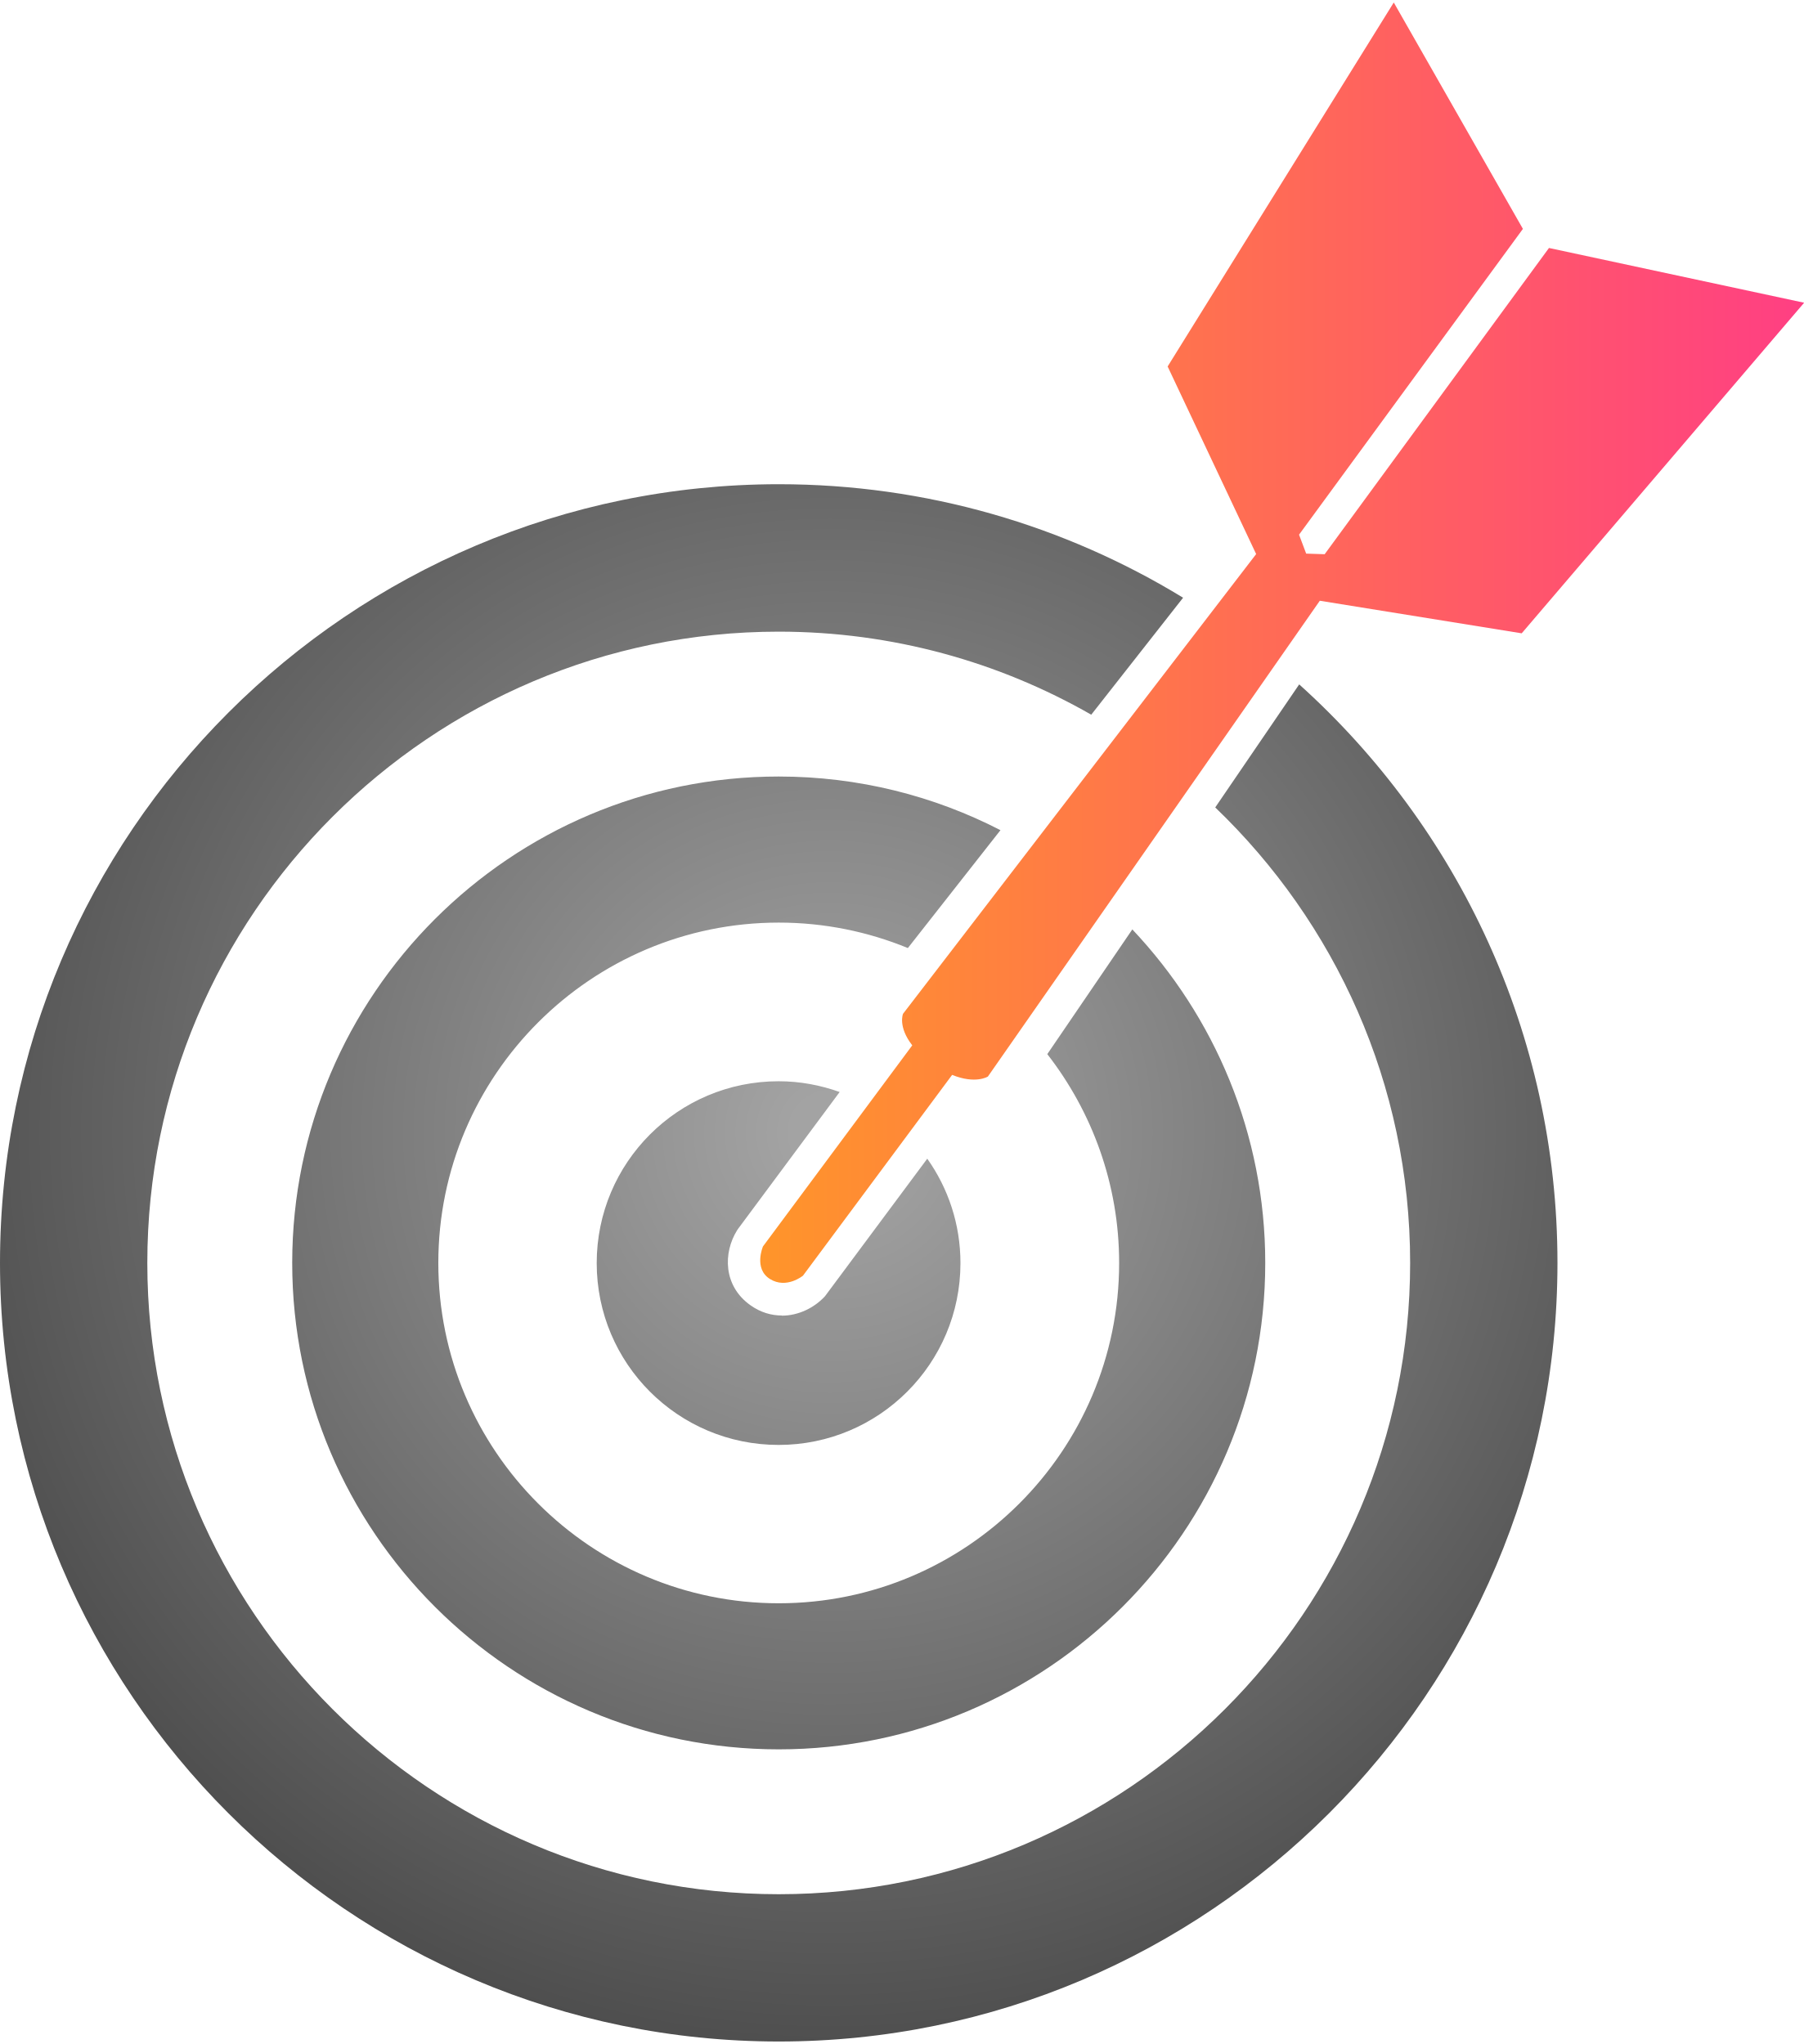
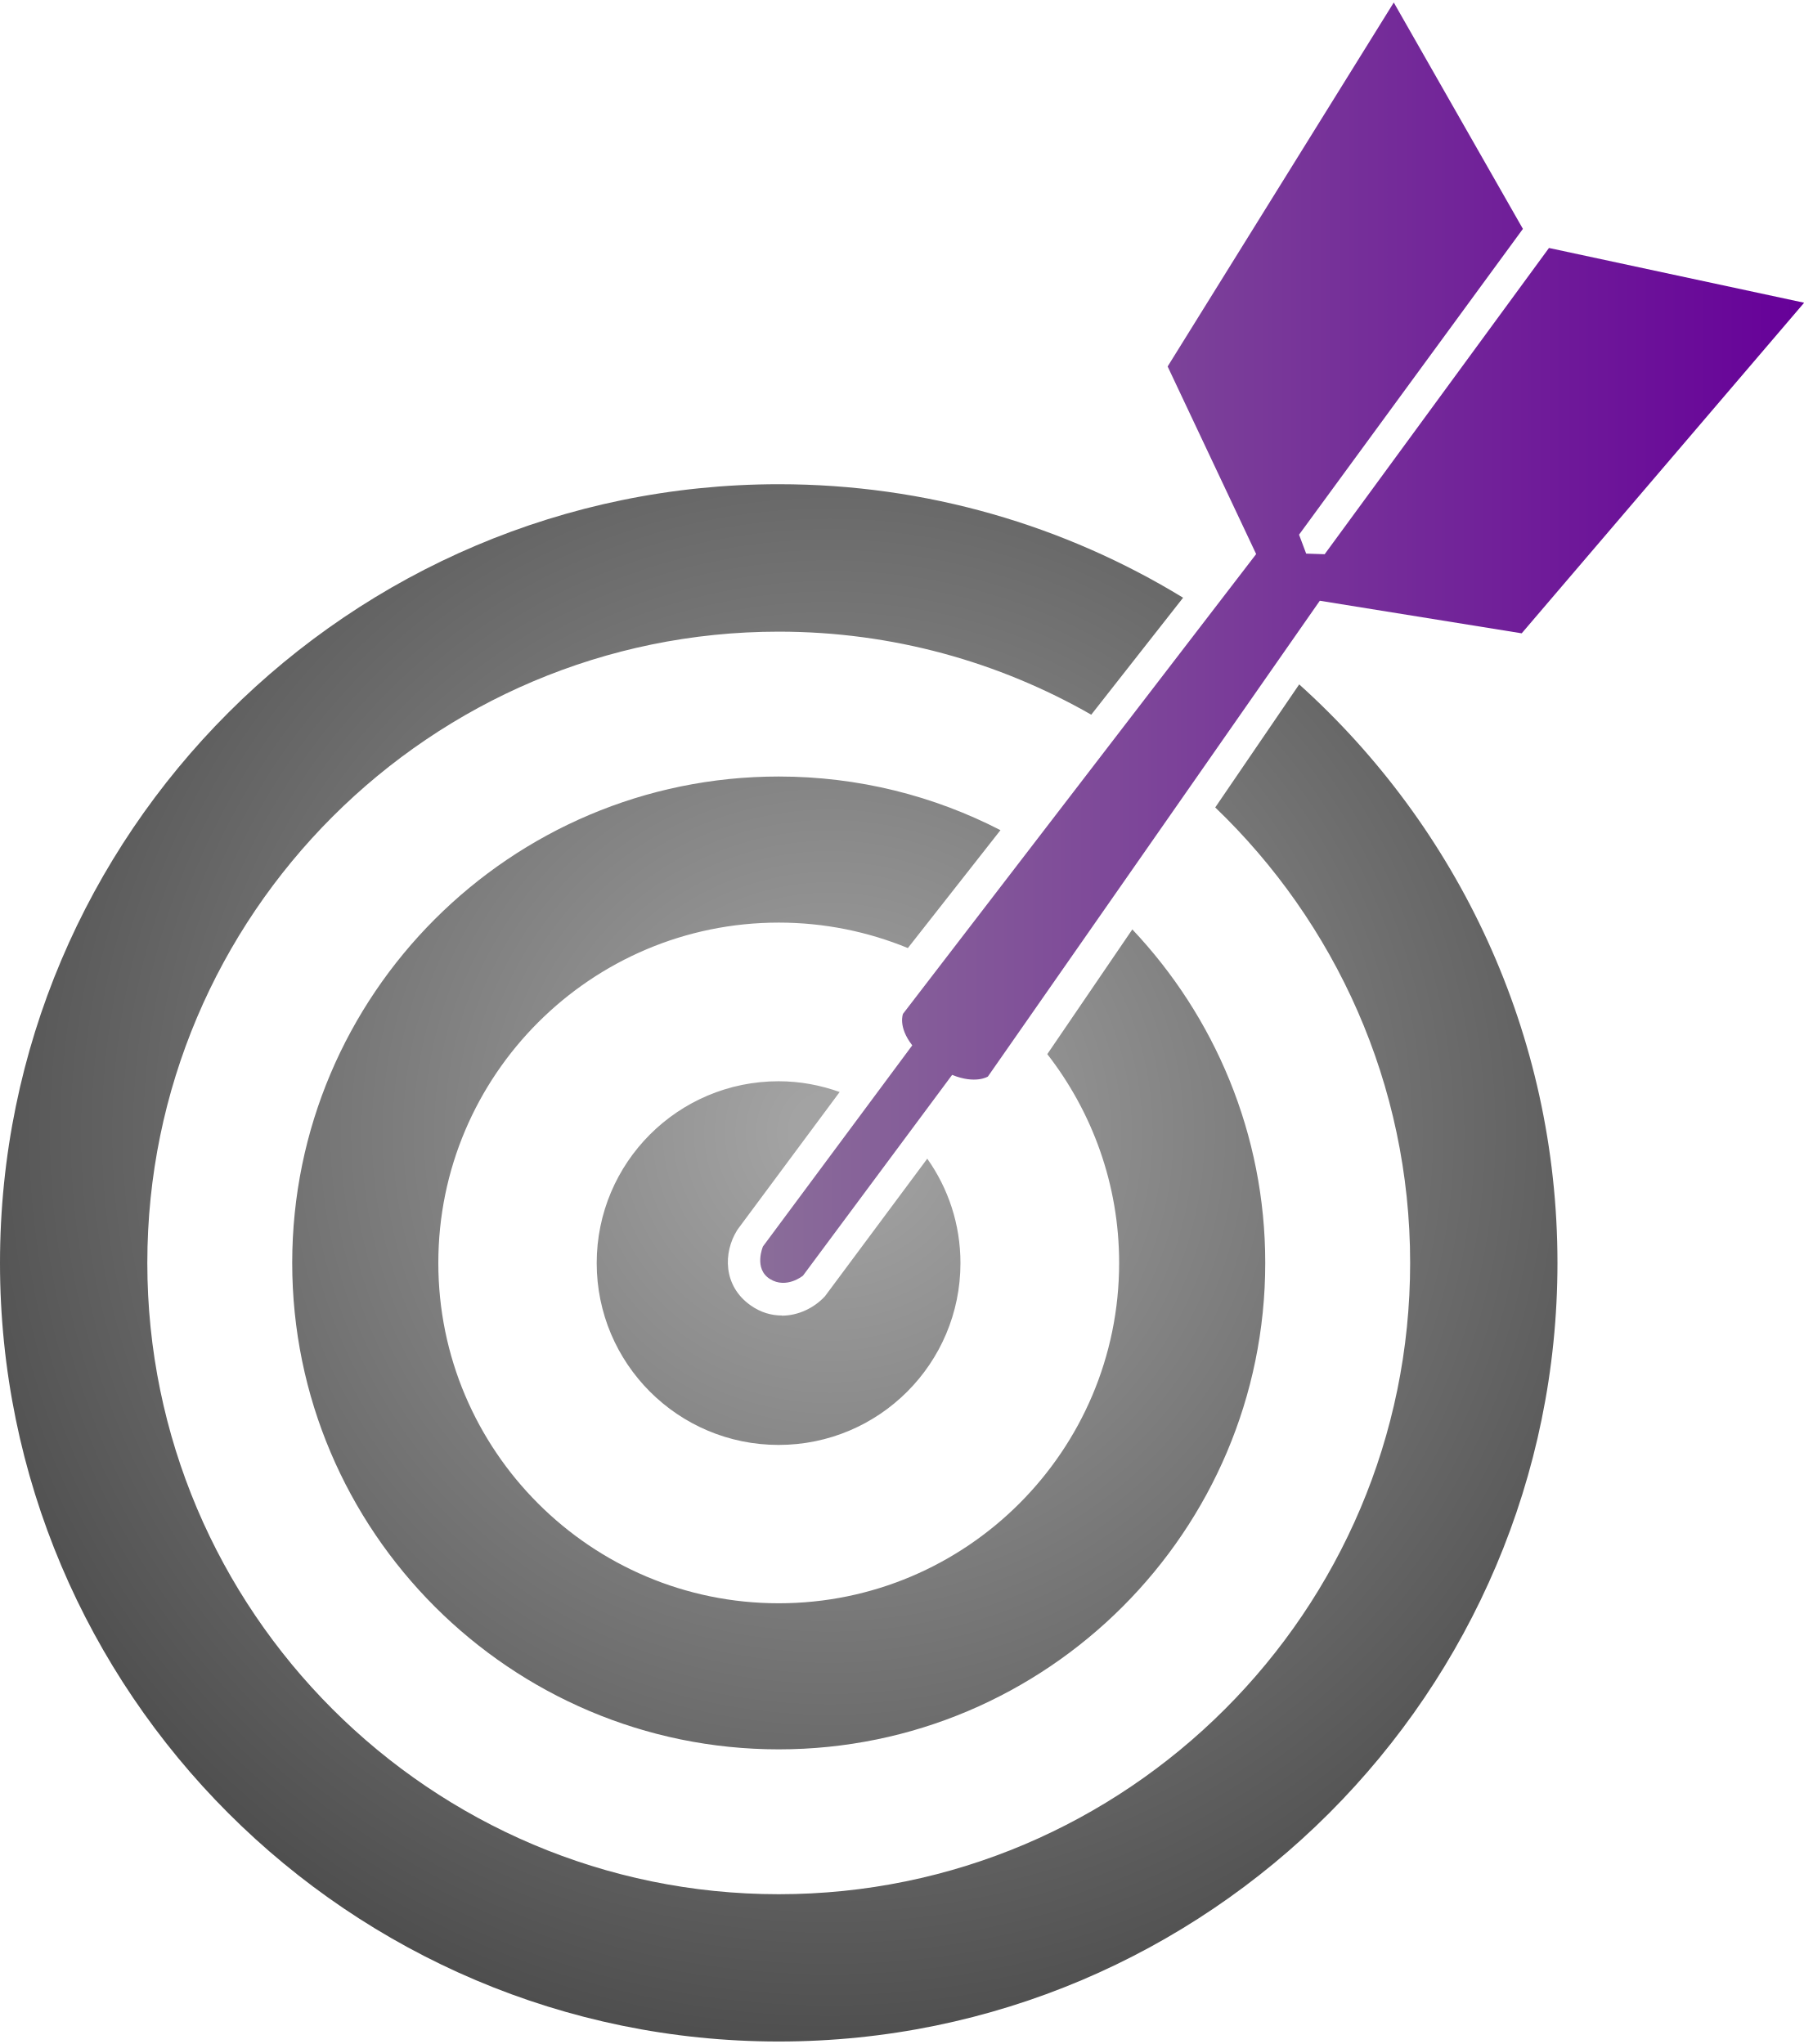
<svg xmlns="http://www.w3.org/2000/svg" id="b" width="1.65in" height="1.87in" viewBox="0 0 119.02 134.56">
  <defs>
    <radialGradient id="c" cx="51.47" cy="82.67" fx="51.47" fy="82.67" r="0" gradientUnits="userSpaceOnUse">
      <stop offset=".04" stop-color="#7c7c7c" />
      <stop offset="1" stop-color="#252525" />
    </radialGradient>
    <radialGradient id="d" cx="54.75" cy="74.56" fx="54.75" fy="74.56" r="61.39" gradientUnits="userSpaceOnUse">
      <stop offset=".04" stop-color="#a3a3a3" />
      <stop offset="1" stop-color="#4d4d4d" />
    </radialGradient>
    <linearGradient id="e" x1="50.15" y1="42.24" x2="119.02" y2="42.24" gradientUnits="userSpaceOnUse">
-       <stop offset="0" stop-color="#ff952a" />
-       <stop offset="1" stop-color="#ff3f83" />
+       <stop offset="0" stop-color="#8a6d99" />
+       <stop offset="1" stop-color="#609" />
    </linearGradient>
  </defs>
  <path d="M51.48,82.66s-.01,0-.02,0h0s.01,0,.01,0Z" fill="url(#c)" />
  <path d="M66.01,54.62l-6.11,7.78c-2.63-1.08-5.51-1.68-8.52-1.68-12.38,0-22.46,10.07-22.46,22.46s10.07,22.46,22.46,22.46,22.46-10.07,22.46-22.46c0-5.19-1.78-9.97-4.74-13.78l5.61-8.23c5.43,5.75,8.77,13.5,8.77,22.01,0,17.7-14.4,32.1-32.1,32.1s-32.1-14.4-32.1-32.1,14.4-32.1,32.1-32.1c5.27,0,10.24,1.28,14.63,3.54ZM51.59,86.65c-.69,0-1.41-.2-2.08-.68-1.8-1.28-1.8-3.46-.88-4.94l.09-.13,6.68-9c-1.26-.45-2.61-.71-4.03-.71-6.63,0-12,5.37-12,12s5.37,12,12,12,12-5.37,12-12c0-2.57-.81-4.94-2.19-6.89l-6.75,9.08c-.7.76-1.75,1.28-2.85,1.28ZM85.72,45l-5.54,8.12c7.91,7.59,12.86,18.25,12.86,30.06,0,22.97-18.69,41.66-41.66,41.66S9.72,106.15,9.72,83.18s18.69-41.66,41.66-41.66c7.5,0,14.54,2,20.62,5.48l6.06-7.72c-7.78-4.75-16.92-7.49-26.68-7.49C23.05,31.8,0,54.85,0,83.18s23.05,51.38,51.38,51.38,51.38-23.05,51.38-51.38c0-15.14-6.59-28.77-17.04-38.18Z" fill="url(#d)" />
  <path d="M119.02,19.81l-16.82-3.61-14.8,20.21-1.22-.04-.47-1.25,14.77-20.18L91.96,0l-14.92,24.02,5.84,12.38-23.3,30.34s-.35.85.61,2.08l-9.85,13.27s-.63,1.47.46,2.15,2.18-.22,2.18-.22l9.84-13.25c1.55.63,2.36.11,2.36.11l21.9-31.4,13.32,2.15,18.63-21.81Z" fill="url(#e)" />
</svg>
